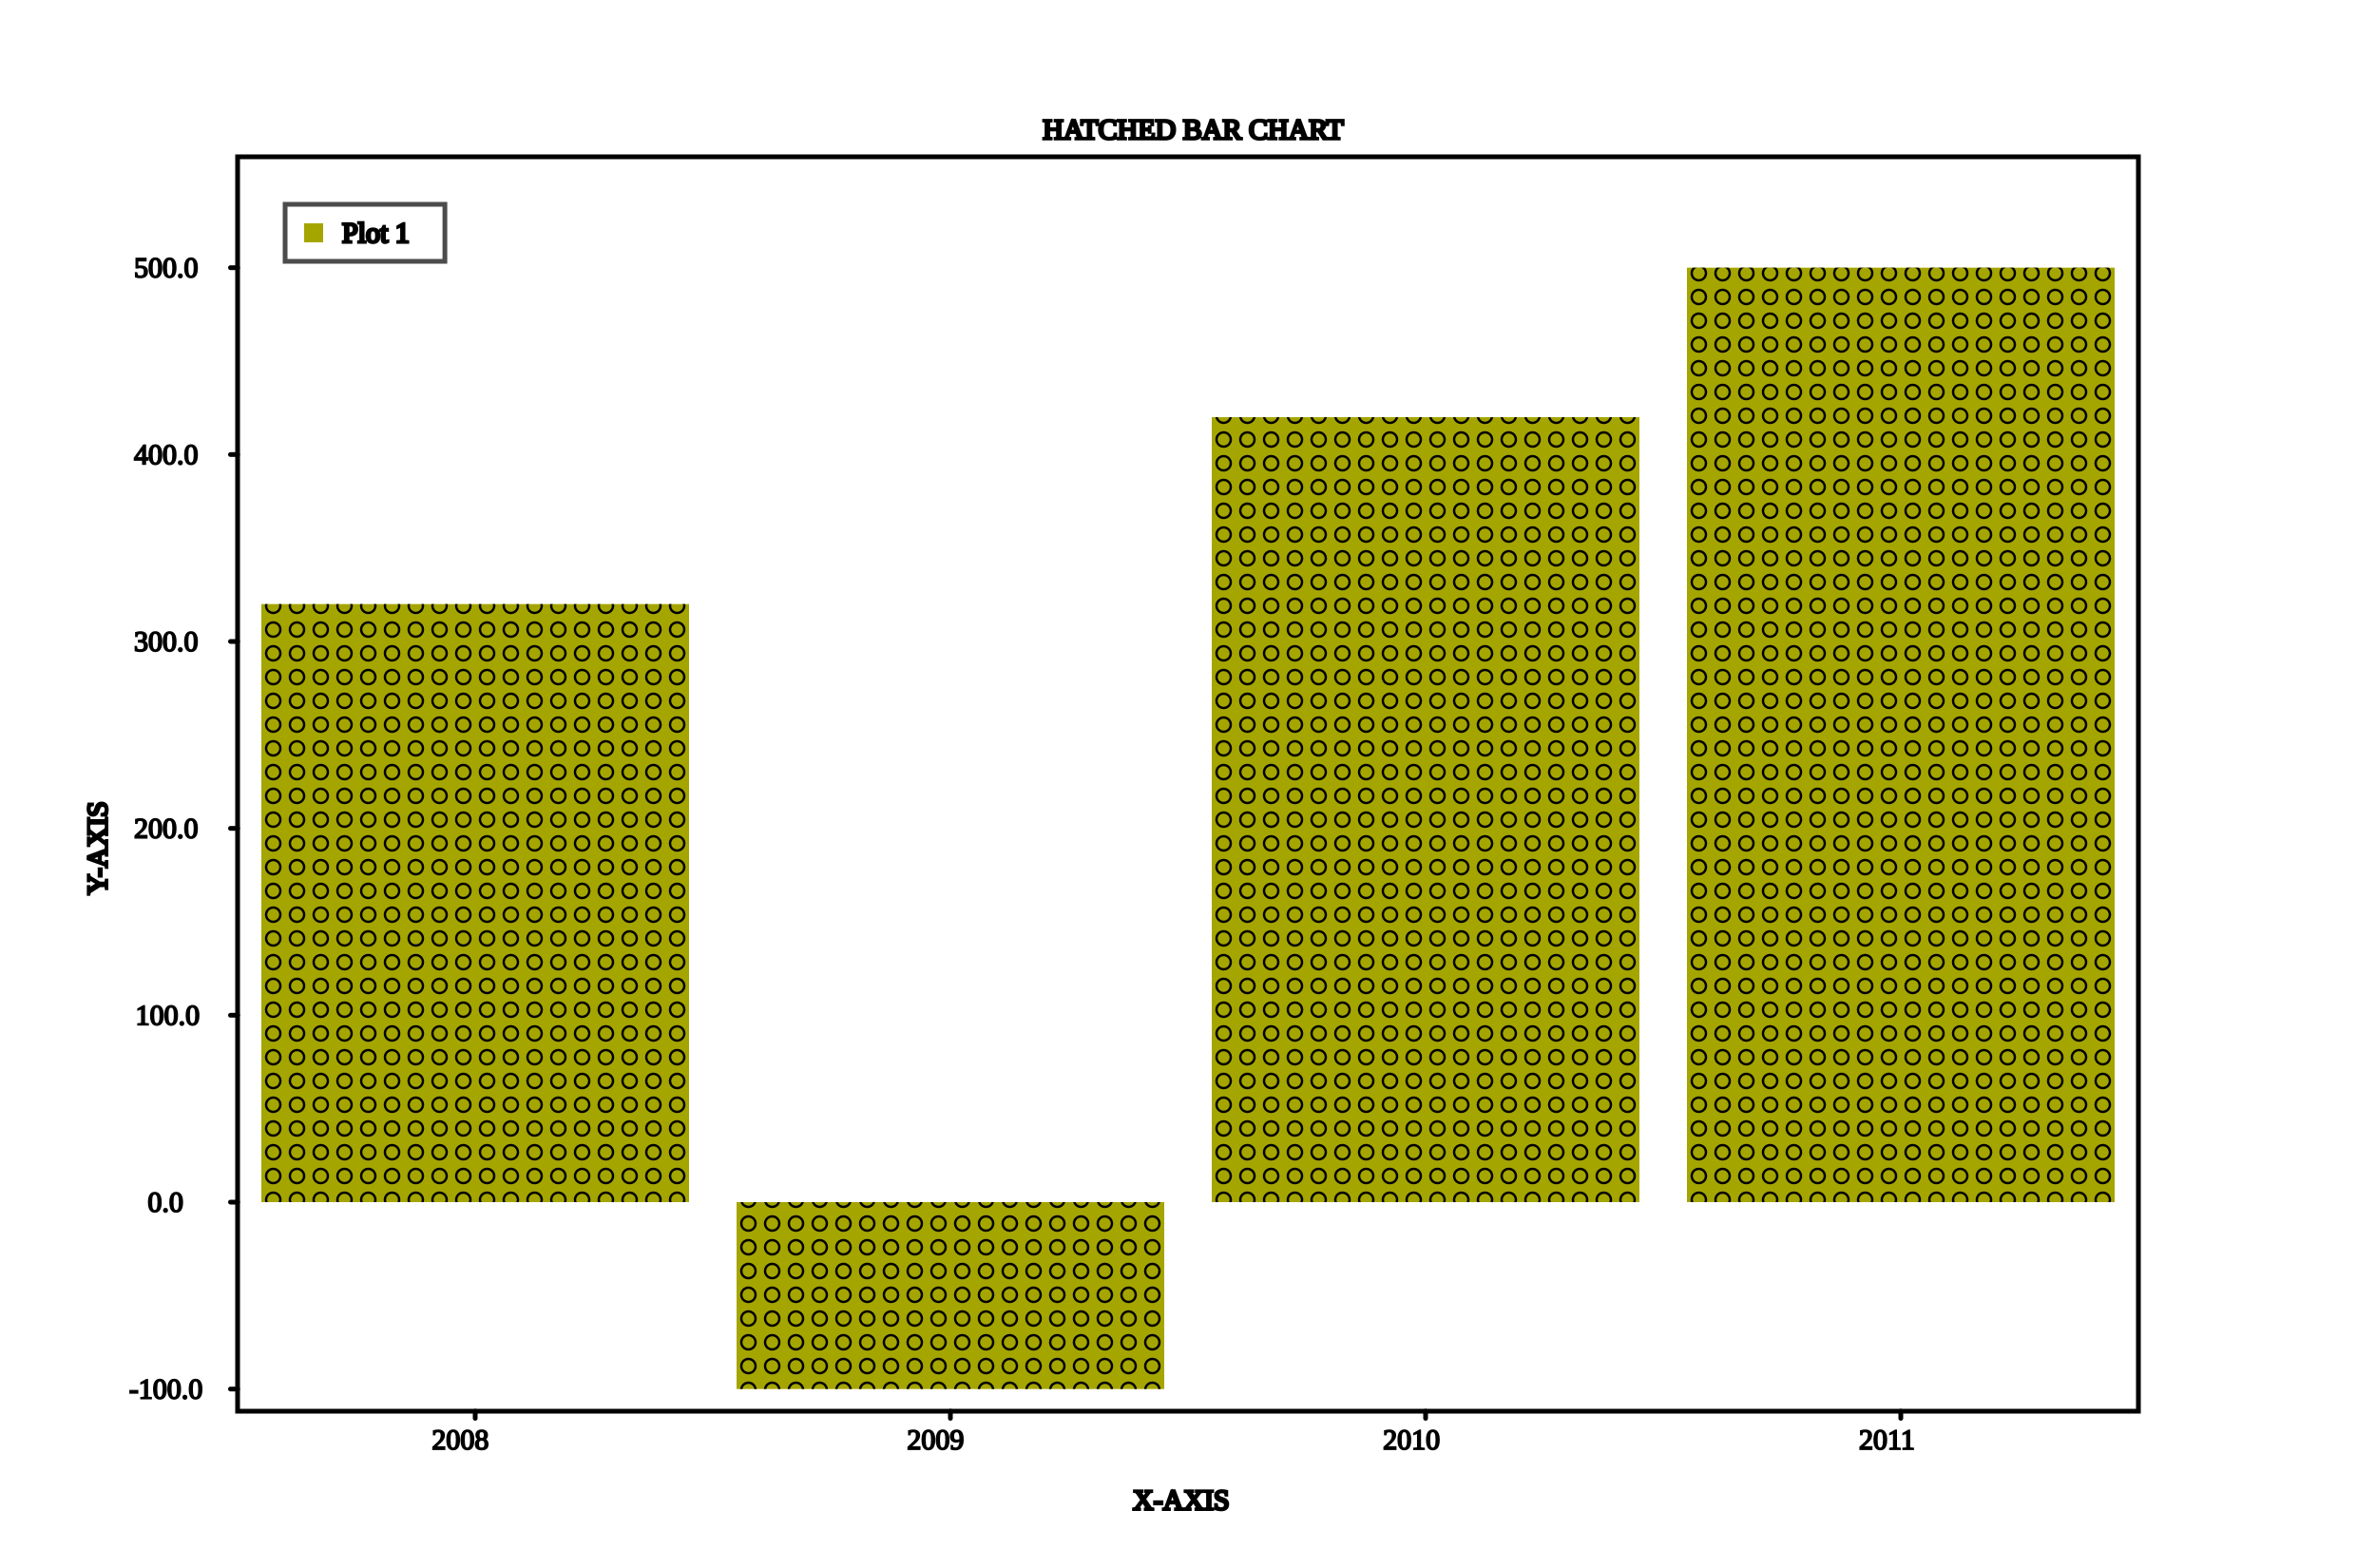
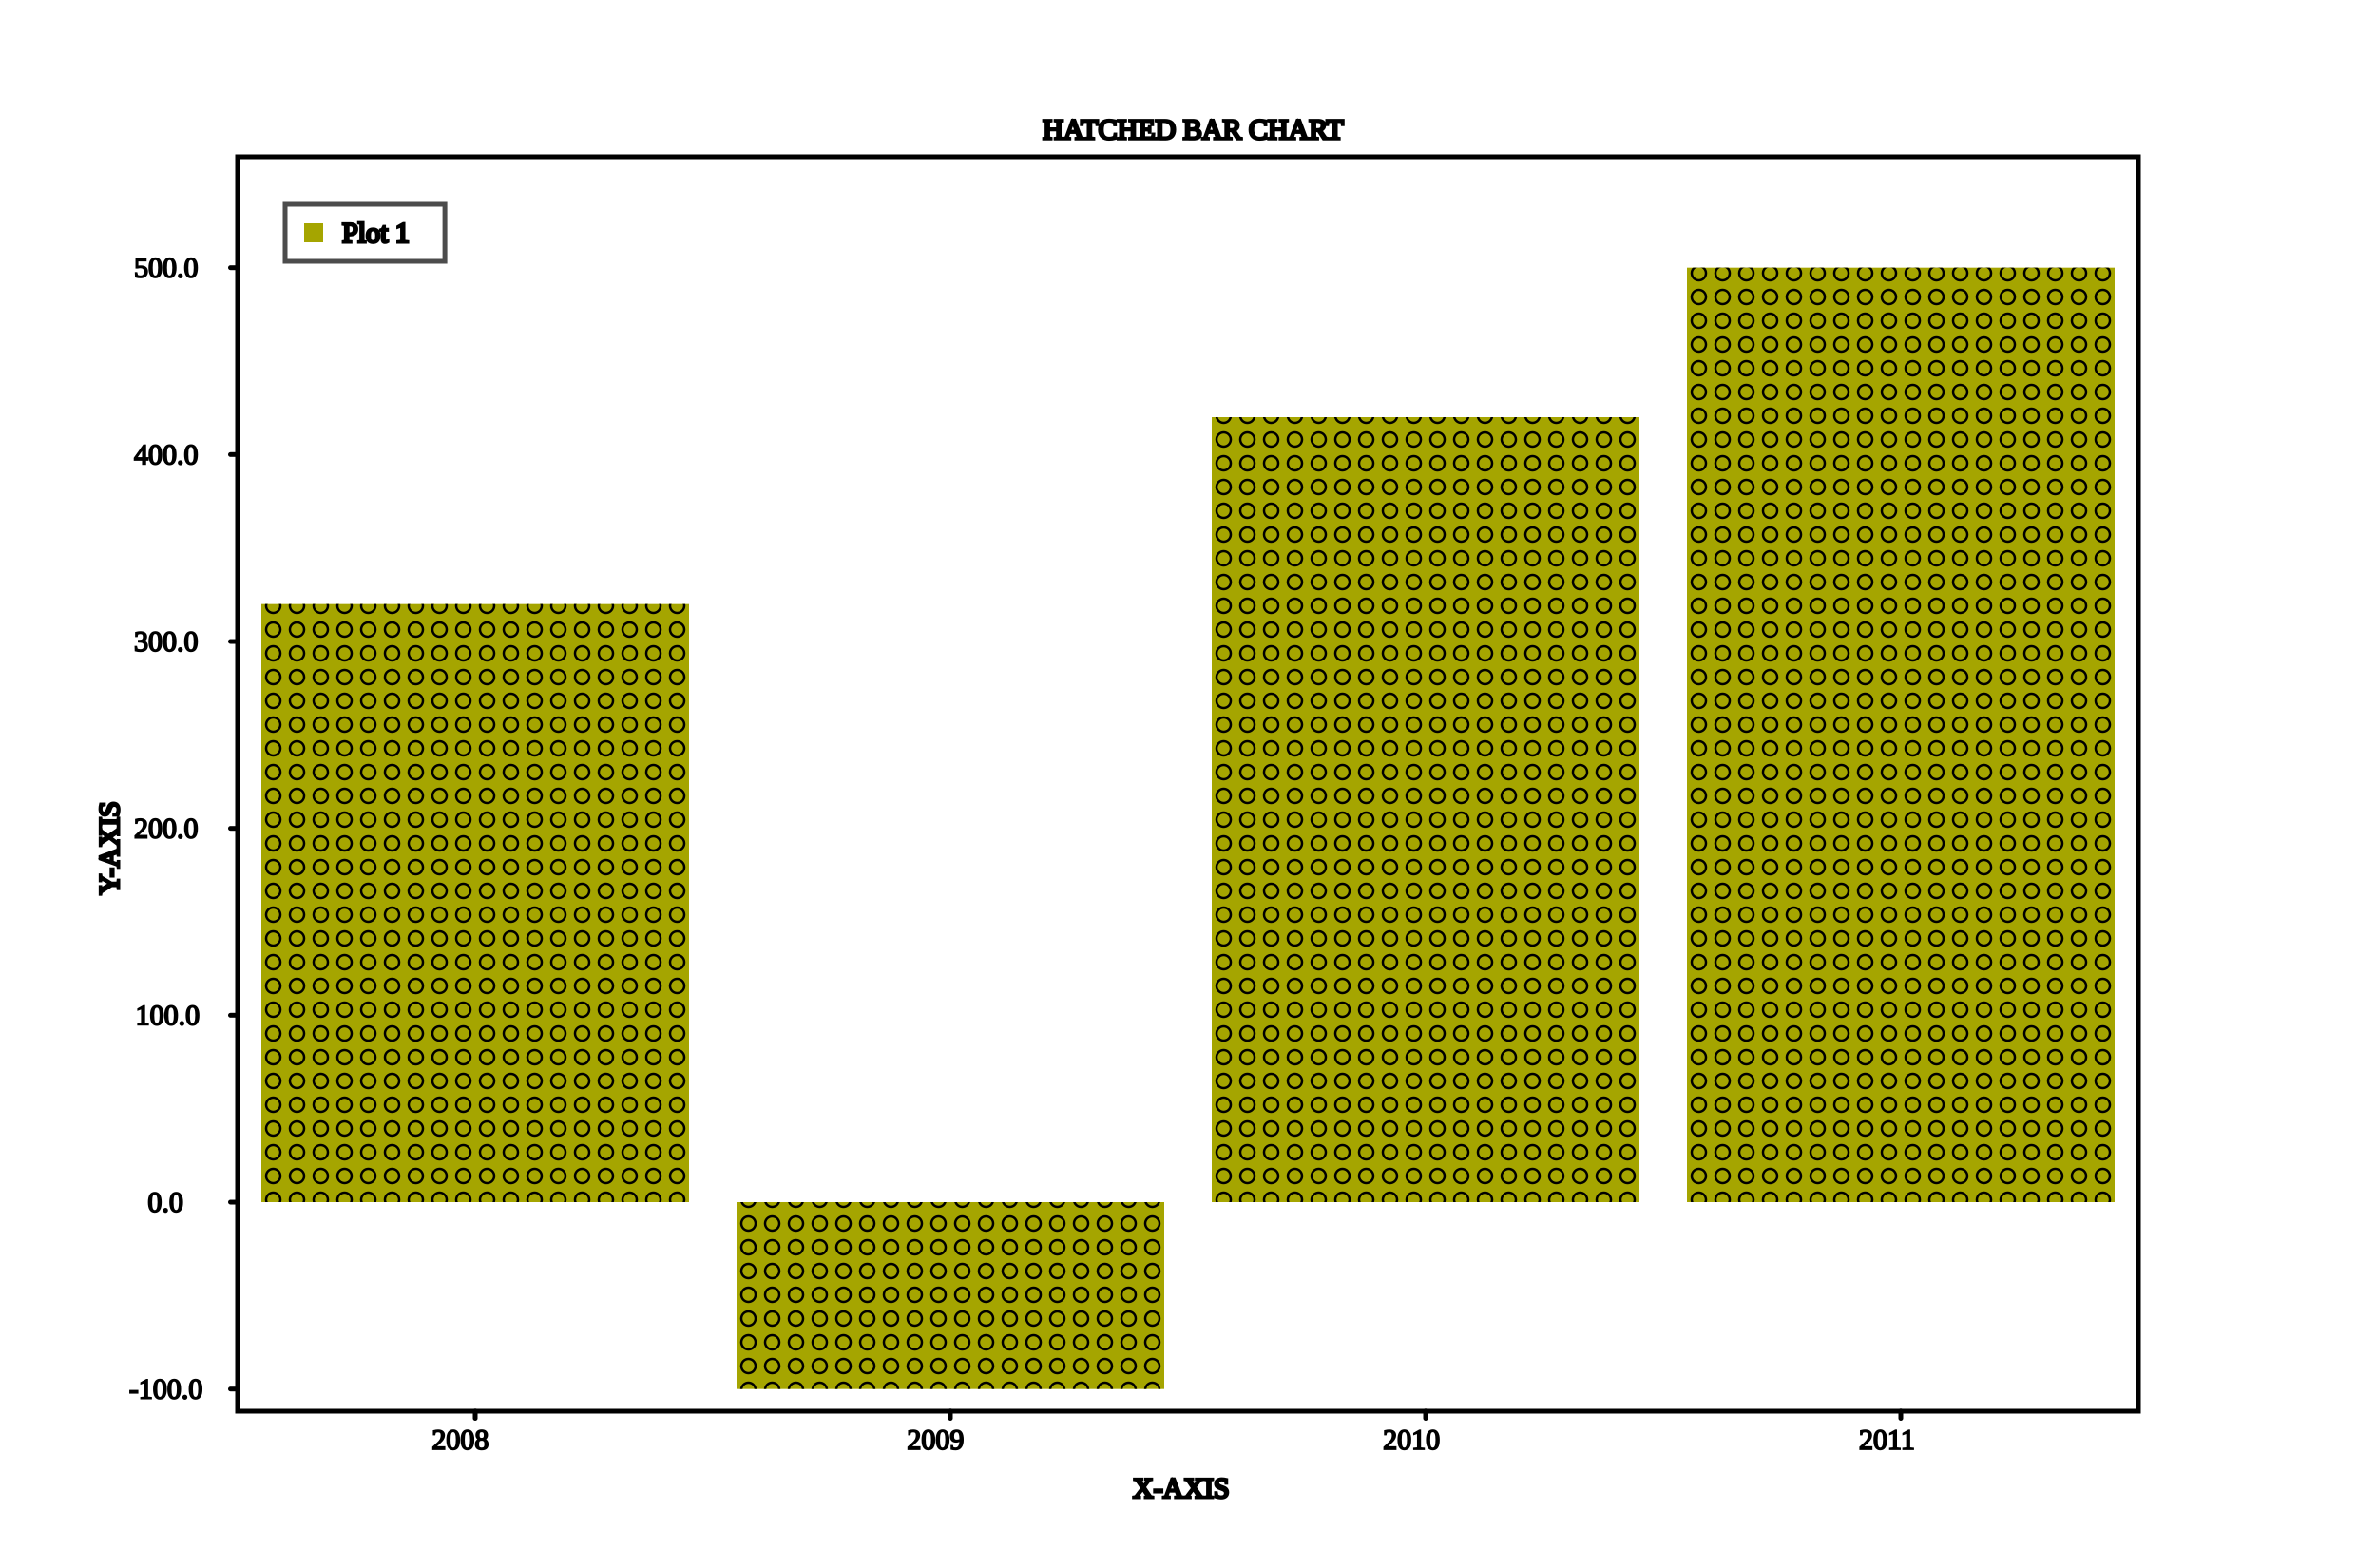
<svg xmlns="http://www.w3.org/2000/svg" height="660.0" width="1000.0" version="4.0">
  <rect width="100%" height="100%" fill="white" />
  <rect x="100.0" y="66.0" width="800.0" height="528.0" style="fill:rgb(255,255,255);stroke-width:2.0;stroke:rgb(0,0,0);opacity:1" />
  <line x1="200.0" y1="597.0" x2="200.0" y2="594.0" style="stroke:rgb(0.0,0.0,0.0);stroke-width:2.0;opacity:1.0;stroke-linecap:round" />
  <text x="181.74" y="610.0" stroke="#000000" stroke-width="0.7" transform="rotate(-0.0,181.74,610.0)">2008</text>
  <line x1="400.0" y1="597.0" x2="400.0" y2="594.0" style="stroke:rgb(0.0,0.0,0.0);stroke-width:2.0;opacity:1.0;stroke-linecap:round" />
  <text x="381.74" y="610.0" stroke="#000000" stroke-width="0.7" transform="rotate(-0.0,381.74,610.0)">2009</text>
  <line x1="600.0" y1="597.0" x2="600.0" y2="594.0" style="stroke:rgb(0.0,0.0,0.0);stroke-width:2.0;opacity:1.0;stroke-linecap:round" />
  <text x="582.06" y="610.0" stroke="#000000" stroke-width="0.7" transform="rotate(-0.0,582.06,610.0)">2010</text>
  <line x1="800.0" y1="597.0" x2="800.0" y2="594.0" style="stroke:rgb(0.0,0.0,0.0);stroke-width:2.0;opacity:1.0;stroke-linecap:round" />
  <text x="782.38" y="610.0" stroke="#000000" stroke-width="0.7" transform="rotate(-0.0,782.38,610.0)">2011</text>
  <line x1="97.0" y1="506.0" x2="100.0" y2="506.0" style="stroke:rgb(0.0,0.0,0.0);stroke-width:2.0;opacity:1.0;stroke-linecap:round" />
  <text x="62.16" y="510.0" stroke="#000000" stroke-width="0.7" transform="rotate(-0.0,62.16,510.0)">0.0</text>
  <line x1="97.0" y1="427.333" x2="100.0" y2="427.333" style="stroke:rgb(0.0,0.0,0.0);stroke-width:2.0;opacity:1.0;stroke-linecap:round" />
  <text x="57.04" y="431.333" stroke="#000000" stroke-width="0.7" transform="rotate(-0.0,57.04,431.3333)">100.0</text>
  <line x1="97.0" y1="348.667" x2="100.0" y2="348.667" style="stroke:rgb(0.0,0.0,0.0);stroke-width:2.0;opacity:1.0;stroke-linecap:round" />
  <text x="56.4" y="352.667" stroke="#000000" stroke-width="0.7" transform="rotate(-0.0,56.4,352.6667)">200.0</text>
  <line x1="97.0" y1="270" x2="100.0" y2="270" style="stroke:rgb(0.0,0.0,0.0);stroke-width:2.0;opacity:1.0;stroke-linecap:round" />
  <text x="56.4" y="274" stroke="#000000" stroke-width="0.7" transform="rotate(-0.0,56.4,274)">300.0</text>
  <line x1="97.0" y1="191.333" x2="100.0" y2="191.333" style="stroke:rgb(0.0,0.0,0.0);stroke-width:2.0;opacity:1.0;stroke-linecap:round" />
  <text x="56.4" y="195.333" stroke="#000000" stroke-width="0.7" transform="rotate(-0.0,56.4,195.3334)">400.0</text>
  <line x1="97.0" y1="112.667" x2="100.0" y2="112.667" style="stroke:rgb(0.0,0.0,0.0);stroke-width:2.0;opacity:1.0;stroke-linecap:round" />
  <text x="56.4" y="116.667" stroke="#000000" stroke-width="0.7" transform="rotate(-0.0,56.4,116.6667)">500.0</text>
  <line x1="97.0" y1="584.667" x2="100.0" y2="584.667" style="stroke:rgb(0.0,0.0,0.0);stroke-width:2.0;opacity:1.0;stroke-linecap:round" />
  <text x="54.32" y="588.667" stroke="#000000" stroke-width="0.7" transform="rotate(-0.0,54.32,588.6667)">-100.0</text>
  <rect x="110.0" y="254.267" width="180.0" height="251.733" style="fill:rgb(164.985,164.985,0.0);stroke-width:0;stroke:rgb(0,0,0);opacity:1.0" />
  <defs>
    <pattern id="hollowCircleHatch" width="10" height="10" patternUnits="userSpaceOnUse">
      <circle cx="5" cy="5" r="3" stroke="black" stroke-width="1" fill="none" />
    </pattern>
  </defs>
  <rect x="110.0" y="254.267" width="180.0" height="251.733" style="fill:url(#hollowCircleHatch);opacity:1" />
  <rect x="310.0" y="506.0" width="180.0" height="78.667" style="fill:rgb(164.985,164.985,0.0);stroke-width:0;stroke:rgb(0,0,0);opacity:1.0" />
  <rect x="310.0" y="506.0" width="180.0" height="78.667" style="fill:url(#hollowCircleHatch);opacity:1" />
  <rect x="510.0" y="175.6" width="180.0" height="330.4" style="fill:rgb(164.985,164.985,0.0);stroke-width:0;stroke:rgb(0,0,0);opacity:1.0" />
  <rect x="510.0" y="175.6" width="180.0" height="330.4" style="fill:url(#hollowCircleHatch);opacity:1" />
  <rect x="710.0" y="112.667" width="180.0" height="393.333" style="fill:rgb(164.985,164.985,0.0);stroke-width:0;stroke:rgb(0,0,0);opacity:1.0" />
  <rect x="710.0" y="112.667" width="180.0" height="393.333" style="fill:url(#hollowCircleHatch);opacity:1" />
  <text x="438.9" y="58.5" stroke="#000000" stroke-width="1.2" transform="rotate(-0.0,438.9,58.5)">HATCHED BAR CHART</text>
-   <text x="476.8" y="635.4" stroke="#000000" stroke-width="1.2" transform="rotate(-0.0,476.8,635.4)">X-AXIS</text>
-   <text x="45.0" y="376.6" stroke="#000000" stroke-width="1.2" transform="rotate(-90.0,45.0,376.6)">Y-AXIS</text>
+   <text x="476.8" y="630.4" stroke="#000000" stroke-width="1.2" transform="rotate(-0.0,476.8,630.4)">X-AXIS</text>
+   <text x="50.0" y="376.6" stroke="#000000" stroke-width="1.2" transform="rotate(-90.0,50.0,376.6)">Y-AXIS</text>
  <rect x="120.0" y="86.0" width="67.24" height="24.0" style="fill:rgb(255.0,255.0,255.0);stroke-width:2.0;stroke:rgb(0.0,0.0,0.0);opacity:0.7" />
  <rect x="128.0" y="94.0" width="8.0" height="8.0" style="fill:rgb(164.985,164.985,0.0);stroke-width:0;stroke:rgb(0,0,0);opacity:1.0" />
  <text x="144.0" y="102.0" stroke="#000000" stroke-width="1.2" transform="rotate(-0.0,144.0,102.0)">Plot 1</text>
</svg>
